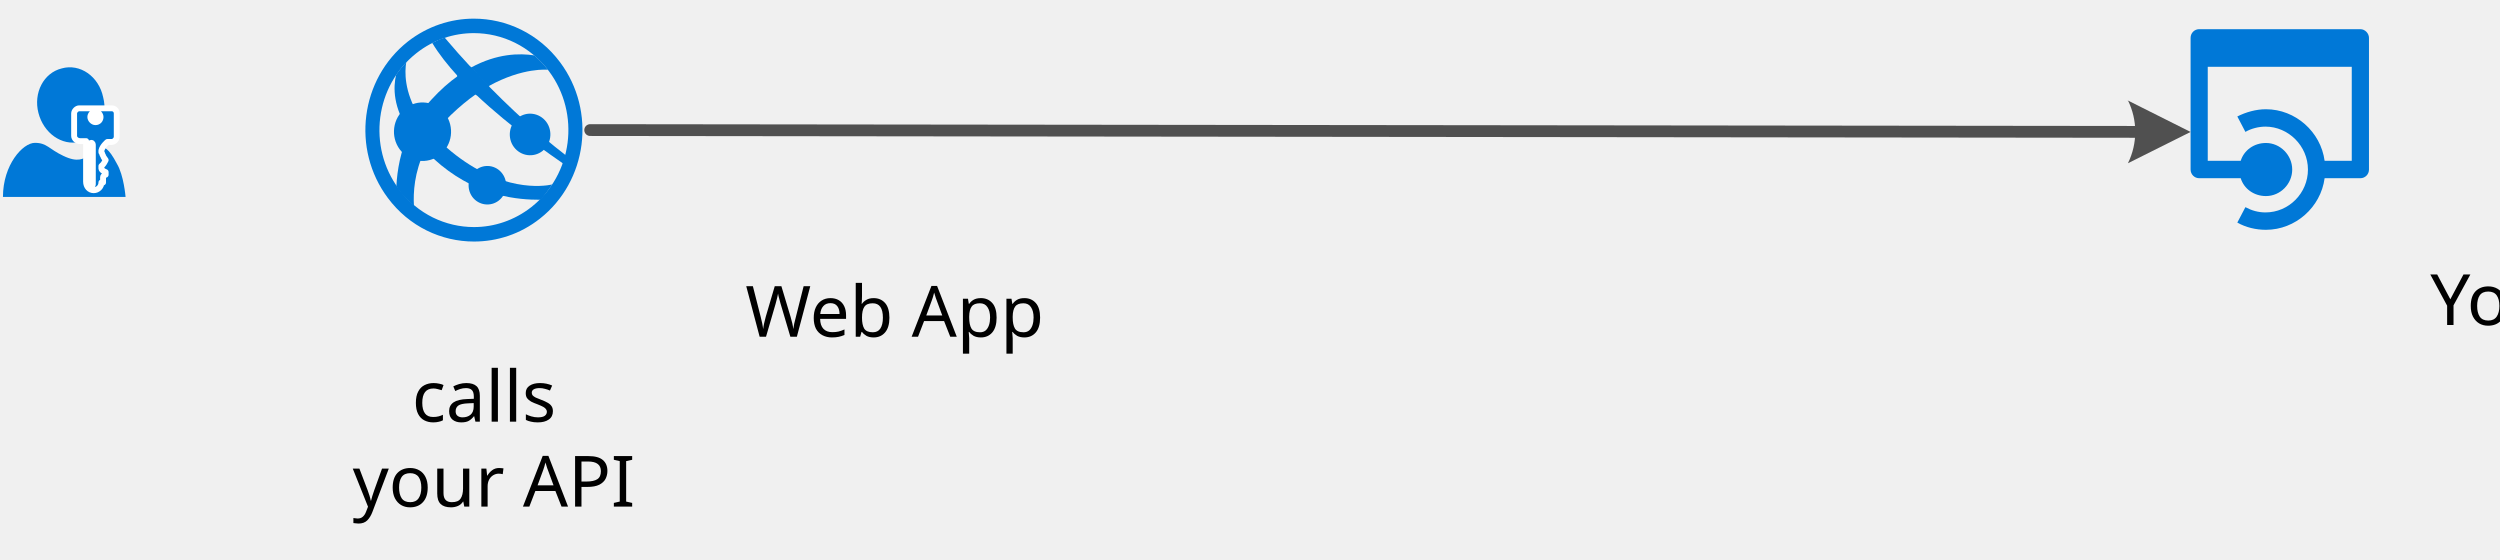
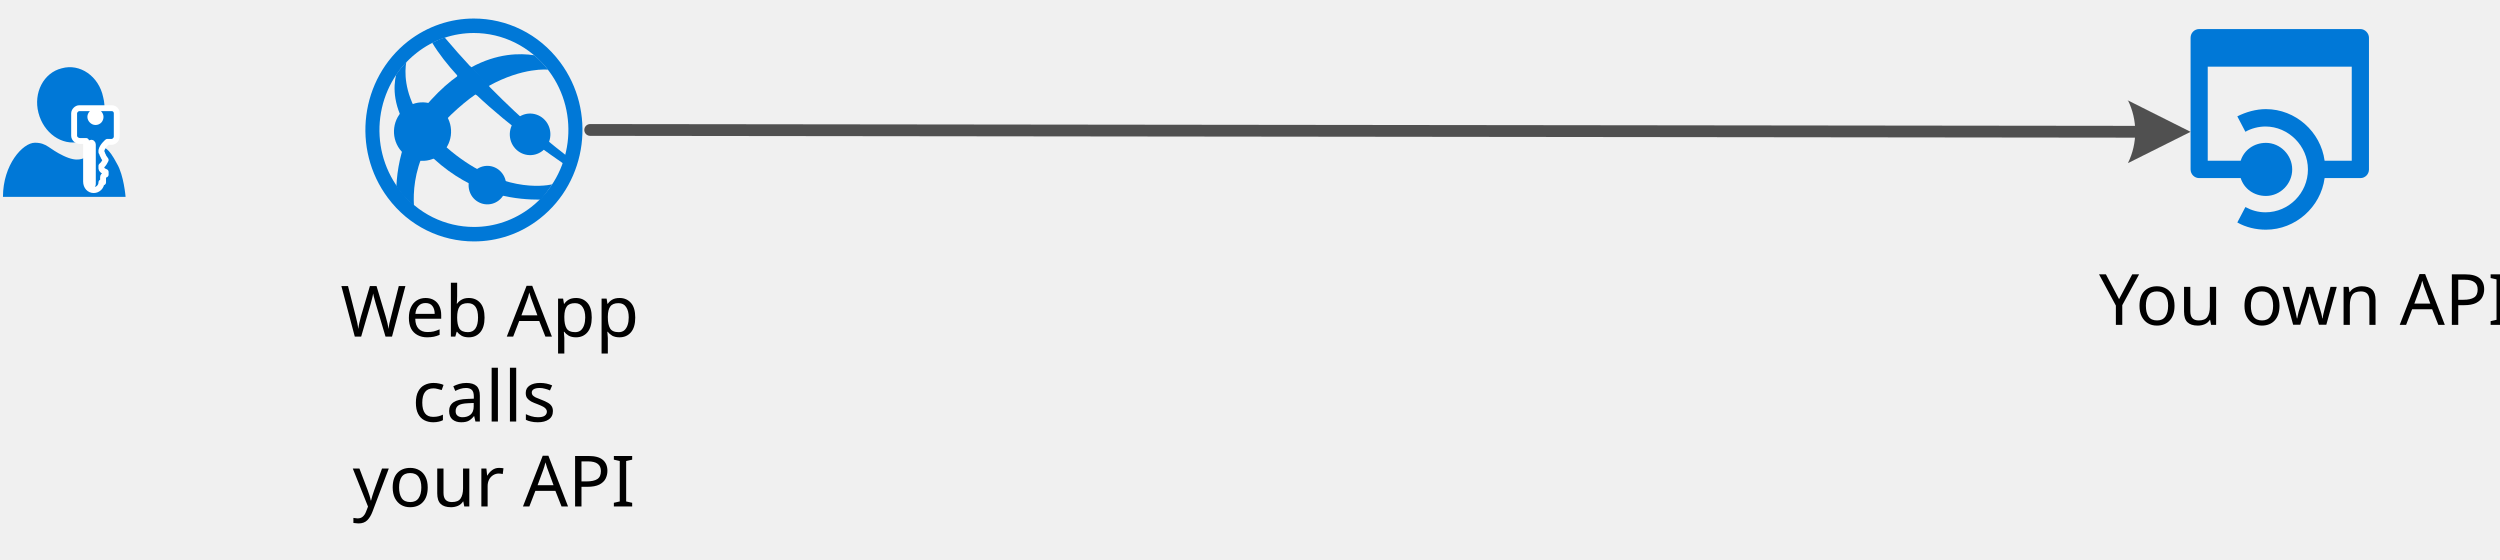
- <svg xmlns="http://www.w3.org/2000/svg" xmlns:ns1="http://schemas.microsoft.com/visio/2003/SVGExtensions/" xmlns:xlink="http://www.w3.org/1999/xlink" width="4.415in" height="0.988in" viewBox="0 0 317.864 71.103" xml:space="preserve" color-interpolation-filters="sRGB" class="st8">
-   <ns1:documentProperties ns1:langID="1036" ns1:metric="true" ns1:viewMarkup="false" />
-   <style type="text/css">
- 	
- 		.st1 {fill:#0078d7;stroke:none;stroke-linecap:round;stroke-linejoin:round;stroke-width:0.75}
- 		.st2 {fill:#000000;font-family:Calibri;font-size:0.75em}
- 		.st3 {font-size:1em}
- 		.st4 {fill:#0078d7;stroke:#ffffff;stroke-linecap:round;stroke-linejoin:round;stroke-width:0.75}
- 		.st5 {fill:#ffffff;stroke:none;stroke-linecap:round;stroke-linejoin:round;stroke-width:0.75}
- 		.st6 {marker-end:url(#mrkr5-71);stroke:#505050;stroke-linecap:round;stroke-linejoin:round;stroke-width:1.5}
- 		.st7 {fill:#505050;fill-opacity:1;stroke:#505050;stroke-opacity:1;stroke-width:0.373}
- 		.st8 {fill:none;fill-rule:evenodd;font-size:12px;overflow:visible;stroke-linecap:square;stroke-miterlimit:3}
- 	
- 	</style>
+ <svg xmlns="http://www.w3.org/2000/svg" xmlns:xlink="http://www.w3.org/1999/xlink" width="423.818" height="94.803" class="st8" color-interpolation-filters="sRGB" viewBox="0 0 317.864 71.103" xml:space="preserve">
+   <style type="text/css">.st1{fill:#0078d7;stroke:none;stroke-linecap:round;stroke-linejoin:round;stroke-width:.75}.st2{fill:#000;font-family:Calibri;font-size:.75em}.st3{font-size:1em}.st4,.st5{fill:#0078d7;stroke:#fff;stroke-linecap:round;stroke-linejoin:round;stroke-width:.75}.st5{fill:#fff;stroke:none}.st6,.st7{stroke:#505050}.st6{marker-end:url(#mrkr5-71);stroke-linecap:round;stroke-linejoin:round;stroke-width:1.5}.st7{fill:#505050;fill-opacity:1;stroke-opacity:1;stroke-width:.373}.st8{fill:none;fill-rule:evenodd;font-size:12px;overflow:visible;stroke-linecap:square;stroke-miterlimit:3}</style>
  <defs id="Markers">
    <g id="lend5">
-       <path d="M 2 1 L 0 0 L 1.981 -0.993 C 1.672 -0.365 1.673 0.373 1.985 1 " style="stroke:none" />
+       <path d="M 2 1 L 0 0 L 1.981 -0.993 C 1.672 -0.365 1.673 0.373 1.985 1" style="stroke:none" />
    </g>
-     <marker id="mrkr5-71" class="st7" ns1:arrowType="5" ns1:arrowSize="2" ns1:setback="4.69" refX="-4.69" orient="auto" markerUnits="strokeWidth" overflow="visible">
-       <use xlink:href="#lend5" transform="scale(-2.68,-2.68) " />
+     <marker id="mrkr5-71" class="st7" markerUnits="strokeWidth" orient="auto" overflow="visible" refX="-4.69">
+       <use transform="scale(-2.68,-2.68)" xlink:href="#lend5" />
    </marker>
  </defs>
-   <g ns1:mID="0" ns1:index="1" ns1:groupContext="foregroundPage">
-     <ns1:pageProperties ns1:drawingScale="0.0393701" ns1:pageScale="0.0393701" ns1:drawingUnits="24" ns1:shadowOffsetX="8.50394" ns1:shadowOffsetY="-8.50394" />
-     <ns1:layer ns1:name="Azure" ns1:index="0" />
-     <ns1:layer ns1:name="Connector" ns1:index="1" />
-     <g id="group314-1" transform="translate(44.6663,-40.4036)" ns1:mID="314" ns1:groupContext="group" ns1:layerMember="0">
-       <g id="group315-2" ns1:mID="315" ns1:groupContext="group" ns1:layerMember="0">
-         <g id="shape316-3" ns1:mID="316" ns1:groupContext="shape" ns1:layerMember="0">
-           <path d="M22.89 66.72 C20.71 68.43 18.14 69.26 15.6 69.26 C11.99 69.26 8.42 67.6 6.05 64.43 C2.02 59.02 3.02          51.29 8.29 47.14 C10.47 45.42 13.04 44.6 15.58 44.6 C19.2 44.6 22.76 46.27 25.13 49.44 C29.16 54.84          28.16 62.58 22.89 66.72 ZM26.55 48.31 C23.83 44.66 19.73 42.76 15.58 42.76 C12.66 42.76 9.7 43.71          7.19 45.67 C1.15 50.44 0 59.33 4.64 65.55 C7.35 69.2 11.46 71.1 15.6 71.1 C18.53 71.1 21.49 70.16          23.99 68.18 C30.03 63.42 31.18 54.52 26.55 48.31 Z" class="st1" />
+   <g>
+     <g id="group314-1" transform="translate(44.6663,-40.4036)">
+       <g id="group315-2">
+         <g id="shape316-3">
+           <path d="M22.89 66.72 C20.71 68.43 18.14 69.26 15.6 69.26 C11.99 69.26 8.42 67.6 6.05 64.43 C2.02 59.02 3.02 51.29 8.29 47.14 C10.47 45.42 13.04 44.6 15.58 44.6 C19.2 44.6 22.76 46.27 25.13 49.44 C29.16 54.84 28.16 62.58 22.89 66.72 ZM26.55 48.31 C23.83 44.66 19.73 42.76 15.58 42.76 C12.66 42.76 9.7 43.71 7.19 45.67 C1.15 50.44 0 59.33 4.64 65.55 C7.35 69.2 11.46 71.1 15.6 71.1 C18.53 71.1 21.49 70.16 23.99 68.18 C30.03 63.42 31.18 54.52 26.55 48.31 Z" class="st1" />
        </g>
      </g>
-       <g id="group317-5" transform="translate(4.95554,-4.39536)" ns1:mID="317" ns1:groupContext="group" ns1:layerMember="0">
-         <g id="group318-6" transform="translate(0.341805,-0.176482)" ns1:mID="318" ns1:groupContext="group" ns1:layerMember="0">
-           <g id="group319-7" transform="translate(0.437248,3.2685E-13)" ns1:mID="319" ns1:groupContext="group" ns1:layerMember="0">
-             <g id="shape320-8" ns1:mID="320" ns1:groupContext="shape" ns1:layerMember="0">
-               <path d="M3.62 64.08 C2.82 63.26 2.18 62.49 1.66 61.73 C0.51 64.14 0.1 66.63 0 68.61 C0.11 68.77 0.11            68.89 0.23 69.05 C0.81 69.81 1.53 70.53 2.23 71.1 C2.13 69.48 2.27 66.83 3.62 64.08 Z" class="st1" />
+       <g id="group317-5" transform="translate(4.95554,-4.39536)">
+         <g id="group318-6" transform="translate(0.341805,-0.176482)">
+           <g id="group319-7" transform="translate(0.437248,3.2685E-13)">
+             <g id="shape320-8">
+               <path d="M3.62 64.08 C2.82 63.26 2.18 62.49 1.66 61.73 C0.51 64.14 0.1 66.63 0 68.61 C0.11 68.77 0.11 68.89 0.23 69.05 C0.81 69.81 1.53 70.53 2.23 71.1 C2.13 69.48 2.27 66.83 3.62 64.08 Z" class="st1" />
            </g>
          </g>
-           <g id="shape321-10" ns1:mID="321" ns1:groupContext="shape" ns1:layerMember="0" transform="translate(3.29213,-8.97695)">
-             <path d="M4.94 63.61 C3.85 64.38 2.74 65.36 1.61 66.59 C0.99 67.25 0.46 67.94 0 68.63 C0.48 69.43 1.11 70.25           1.9 71.1 C2.49 70.24 3.22 69.38 4.1 68.53 C5.21 67.47 6.25 66.62 7.23 65.93 C6.43 65.17 5.65           64.4 4.94 63.61 Z" class="st1" />
+           <g id="shape321-10" transform="translate(3.29213,-8.97695)">
+             <path d="M4.94 63.61 C3.85 64.38 2.74 65.36 1.61 66.59 C0.99 67.25 0.46 67.94 0 68.63 C0.48 69.43 1.11 70.25 1.9 71.1 C2.49 70.24 3.22 69.38 4.1 68.53 C5.21 67.47 6.25 66.62 7.23 65.93 C6.43 65.17 5.65 64.4 4.94 63.61 Z" class="st1" />
          </g>
-           <g id="group322-12" transform="translate(9.93516,-15.1958)" ns1:mID="322" ns1:groupContext="group" ns1:layerMember="0">
-             <g id="shape323-13" ns1:mID="323" ns1:groupContext="shape" ns1:layerMember="0">
-               <path d="M9.77 69.03 C9.25 68.34 8.66 67.75 8.04 67.2 C6.18 66.91 3.3 66.94 0 68.74 C0.76 69.58 1.51            70.37 2.24 71.1 C6.64 68.67 9.77 69.03 9.77 69.03 Z" class="st1" />
+           <g id="group322-12" transform="translate(9.93516,-15.1958)">
+             <g id="shape323-13">
+               <path d="M9.77 69.03 C9.25 68.34 8.66 67.75 8.04 67.2 C6.18 66.91 3.3 66.94 0 68.74 C0.76 69.58 1.51 70.37 2.24 71.1 C6.64 68.67 9.77 69.03 9.77 69.03 Z" class="st1" />
            </g>
          </g>
-           <g id="group324-15" transform="translate(1.10162E-13,-9.38012)" ns1:mID="324" ns1:groupContext="group" ns1:layerMember="0">
-             <g id="shape325-16" ns1:mID="325" ns1:groupContext="shape" ns1:layerMember="0">
-               <path d="M2.1 71.1 C2.44 70.42 2.84 69.72 3.29 69.04 C1.4 65.97 1.49 63.43 1.69 62.24 C1.22 62.76 0.78            63.28 0.4 63.85 C0.02 65.46 -0 68.02 2.1 71.1 Z" class="st1" />
+           <g id="group324-15" transform="translate(1.10162E-13,-9.38012)">
+             <g id="shape325-16">
+               <path d="M2.1 71.1 C2.44 70.42 2.84 69.72 3.29 69.04 C1.4 65.97 1.49 63.43 1.69 62.24 C1.22 62.76 0.78 63.28 0.4 63.85 C0.02 65.46 -0 68.02 2.1 71.1 Z" class="st1" />
            </g>
          </g>
-           <g id="group326-18" transform="translate(4.05148,-0.740211)" ns1:mID="326" ns1:groupContext="group" ns1:layerMember="0">
-             <g id="shape327-19" ns1:mID="327" ns1:groupContext="shape" ns1:layerMember="0">
-               <path d="M3.41 65 C2.53 64.28 1.78 63.56 1.14 62.86 C0.68 63.52 0.31 64.17 0 64.81 C0.6 65.44 1.3 66.07            2.09 66.72 C7.01 70.73 11.9 71.1 14.65 71.1 C14.83 71.1 15.69 69.91 16.19 69.16 C14.96 69.42            9.7 70.11 3.41 65 Z" class="st1" />
+           <g id="group326-18" transform="translate(4.05148,-0.740211)">
+             <g id="shape327-19">
+               <path d="M3.41 65 C2.53 64.28 1.78 63.56 1.14 62.86 C0.68 63.52 0.31 64.17 0 64.81 C0.6 65.44 1.3 66.07 2.09 66.72 C7.01 70.73 11.9 71.1 14.65 71.1 C14.83 71.1 15.69 69.91 16.19 69.16 C14.96 69.42 9.7 70.11 3.41 65 Z" class="st1" />
            </g>
          </g>
-           <g id="group328-21" transform="translate(2.10339,-7.03041)" ns1:mID="328" ns1:groupContext="group" ns1:layerMember="0">
-             <g id="shape329-22" ns1:mID="329" ns1:groupContext="shape" ns1:layerMember="0">
-               <path d="M0 68.75 C0.51 69.51 1.15 70.29 1.95 71.1 C2.26 70.46 2.64 69.81 3.09 69.15 C2.3 68.3 1.67 67.48            1.19 66.69 C0.72 67.37 0.33 68.07 0 68.75 Z" class="st1" />
+           <g id="group328-21" transform="translate(2.10339,-7.03041)">
+             <g id="shape329-22">
+               <path d="M0 68.75 C0.51 69.51 1.15 70.29 1.95 71.1 C2.26 70.46 2.64 69.81 3.09 69.15 C2.3 68.3 1.67 67.48 1.19 66.69 C0.72 67.37 0.33 68.07 0 68.75 Z" class="st1" />
            </g>
          </g>
-           <g id="group330-24" transform="translate(10.5195,-5.3233)" ns1:mID="330" ns1:groupContext="group" ns1:layerMember="0">
-             <g id="shape331-25" ns1:mID="331" ns1:groupContext="shape" ns1:layerMember="0">
-               <path d="M0 62.28 C4.49 66.54 9.8 70.16 11.15 71.1 C11.29 70.75 11.38 70.41 11.48 70.05 C10.03 68.94            6.22 65.89 1.65 61.23 C1.12 61.52 0.57 61.88 0 62.28 Z" class="st1" />
+           <g id="group330-24" transform="translate(10.5195,-5.3233)">
+             <g id="shape331-25">
+               <path d="M0 62.28 C4.49 66.54 9.8 70.16 11.15 71.1 C11.29 70.75 11.38 70.41 11.48 70.05 C10.03 68.94 6.22 65.89 1.65 61.23 C1.12 61.52 0.57 61.88 0 62.28 Z" class="st1" />
            </g>
          </g>
-           <g id="group332-27" transform="translate(4.98729,-16.4714)" ns1:mID="332" ns1:groupContext="group" ns1:layerMember="0">
-             <g id="shape333-28" ns1:mID="333" ns1:groupContext="shape" ns1:layerMember="0">
-               <path d="M4.95 70.01 C3.85 68.83 2.73 67.57 1.59 66.22 C1.04 66.39 0.51 66.62 0 66.88 C0.84 68.29 1.97            69.71 3.24 71.1 C3.82 70.68 4.38 70.32 4.95 70.01 Z" class="st1" />
+           <g id="group332-27" transform="translate(4.98729,-16.4714)">
+             <g id="shape333-28">
+               <path d="M4.95 70.01 C3.85 68.83 2.73 67.57 1.59 66.22 C1.04 66.39 0.51 66.62 0 66.88 C0.84 68.29 1.97 69.71 3.24 71.1 C3.82 70.68 4.38 70.32 4.95 70.01 Z" class="st1" />
            </g>
          </g>
-           <g id="shape334-30" ns1:mID="334" ns1:groupContext="shape" ns1:layerMember="0" transform="translate(8.13763,-14.0503)">
-             <path d="M1.87 67.56 C1.31 67.87 0.57 68.33 0 68.75 C0.72 69.53 1.45 70.34 2.25 71.1 C2.82 70.7 3.59 70.22           4.12 69.91 C3.38 69.19 2.63 68.4 1.87 67.56 Z" class="st1" />
+           <g id="shape334-30" transform="translate(8.13763,-14.0503)">
+             <path d="M1.87 67.56 C1.31 67.87 0.57 68.33 0 68.75 C0.72 69.53 1.45 70.34 2.25 71.1 C2.82 70.7 3.59 70.22 4.12 69.91 C3.38 69.19 2.63 68.4 1.87 67.56 Z" class="st1" />
          </g>
-           <g id="shape335-32" ns1:mID="335" ns1:groupContext="shape" ns1:layerMember="0" transform="translate(8.1369,-14.0039)">
-             <path d="M1.67 67.41 C1.1 67.72 0.57 68.11 0 68.53 C0.72 69.32 1.74 70.34 2.54 71.1 C3.11 70.7 3.59 70.29           4.12 69.99 C3.38 69.27 2.42 68.24 1.67 67.41 Z" class="st1" />
+           <g id="shape335-32" transform="translate(8.1369,-14.0039)">
+             <path d="M1.67 67.41 C1.1 67.72 0.57 68.11 0 68.53 C0.72 69.32 1.74 70.34 2.54 71.1 C3.11 70.7 3.59 70.29 4.12 69.99 C3.38 69.27 2.42 68.24 1.67 67.41 Z" class="st1" />
          </g>
        </g>
-         <g id="group336-34" transform="translate(14.8617,-6.23662)" ns1:mID="336" ns1:groupContext="group" ns1:layerMember="0">
-           <g id="shape337-35" ns1:mID="337" ns1:groupContext="shape" ns1:layerMember="0">
-             <path d="M1.34 66.02 C0.22 66.9 0 68.57 0.86 69.72 C1.74 70.89 3.36 71.1 4.49 70.22 C5.61 69.34 5.83 67.67           4.97 66.51 C4.1 65.36 2.49 65.12 1.34 66.02 Z" class="st1" />
+         <g id="group336-34" transform="translate(14.8617,-6.23662)">
+           <g id="shape337-35">
+             <path d="M1.34 66.02 C0.22 66.9 0 68.57 0.86 69.72 C1.74 70.89 3.36 71.1 4.49 70.22 C5.61 69.34 5.83 67.67 4.97 66.51 C4.1 65.36 2.49 65.12 1.34 66.02 Z" class="st1" />
          </g>
        </g>
-         <g id="group338-37" transform="translate(9.65099,-2.13163E-13)" ns1:mID="338" ns1:groupContext="group" ns1:layerMember="0">
-           <g id="shape339-38" ns1:mID="339" ns1:groupContext="shape" ns1:layerMember="0">
-             <path d="M1.24 66.39 C0.2 67.21 -0 68.76 0.79 69.83 C1.6 70.9 3.1 71.1 4.15 70.28 C5.19 69.46 5.39 67.92           4.59 66.85 C3.79 65.77 2.29 65.57 1.24 66.39 Z" class="st1" />
+         <g id="group338-37" transform="translate(9.65099,-2.13163E-13)">
+           <g id="shape339-38">
+             <path d="M1.24 66.39 C0.2 67.21 -0 68.76 0.79 69.83 C1.6 70.9 3.1 71.1 4.15 70.28 C5.19 69.46 5.39 67.92 4.59 66.85 C3.79 65.77 2.29 65.57 1.24 66.39 Z" class="st1" />
          </g>
        </g>
-         <g id="group340-40" transform="translate(0,-5.36433)" ns1:mID="340" ns1:groupContext="group" ns1:layerMember="0">
-           <g id="shape341-41" ns1:mID="341" ns1:groupContext="shape" ns1:layerMember="0">
-             <path d="M1.89 63.94 C0.3 65.2 -0 67.52 1.21 69.15 C2.44 70.79 4.72 71.1 6.31 69.85 C7.9 68.6 8.2 66.27 6.98           64.62 C5.76 63.01 3.48 62.69 1.89 63.94 Z" class="st1" />
+         <g id="group340-40" transform="translate(0,-5.36433)">
+           <g id="shape341-41">
+             <path d="M1.89 63.94 C0.3 65.2 -0 67.52 1.21 69.15 C2.44 70.79 4.72 71.1 6.31 69.85 C7.9 68.6 8.2 66.27 6.98 64.62 C5.76 63.01 3.48 62.69 1.89 63.94 Z" class="st1" />
          </g>
        </g>
      </g>
-       <g id="shape314-43" ns1:mID="314" ns1:groupContext="groupContent" ns1:layerMember="0">
-         <ns1:textBlock ns1:margins="rect(4,4,4,4)" ns1:tabSpace="42.5197" />
-         <ns1:textRect cx="15.591" cy="91.304" width="43.96" height="40.404" />
-         <text x="-1.37" y="83.2" class="st2" ns1:langID="1033">
-           <ns1:paragraph ns1:horizAlign="1" />
-           <ns1:tabList />Web App<ns1:lf />
-           <tspan x="7.71" dy="1.2em" class="st3">calls <ns1:lf />
-           </tspan>
-           <tspan x="0.17" dy="1.2em" class="st3">your API</tspan>
+       <g id="shape314-43">
+         <text x="-1.37" y="83.2" class="st2">Web App<tspan x="7.71" class="st3" dy="1.2em">calls </tspan>
+           <tspan x=".17" class="st3" dy="1.2em">your API</tspan>
        </text>
      </g>
    </g>
-     <g id="shape342-47" ns1:mID="342" ns1:groupContext="shape" ns1:layerMember="0" transform="translate(278.525,-41.8955)">
-       <ns1:textBlock ns1:margins="rect(4,4,4,4)" ns1:tabSpace="42.5197" />
-       <ns1:textRect cx="11.339" cy="80.504" width="56.01" height="18.804" />
-       <path d="M21.59 45.59 L1.09 45.59 C0.49 45.59 0 46.08 0 46.69 L0 63.44 C0 64.05 0.49 64.54 1.09 64.54 L6.37 64.54 C6.79        65.89 8.06 66.81 9.58 66.81 C11.4 66.81 12.92 65.28 12.92 63.44 C12.92 61.6 11.4 60.06 9.58 60.06 C8.06        60.06 6.79 60.98 6.37 62.33 L2.18 62.33 L2.18 50.37 L20.49 50.37 L20.49 62.33 L17.04 62.33 C16.55 58.65        13.34 55.77 9.58 55.77 C8.31 55.77 7.03 56.14 5.94 56.69 L6.97 58.65 C7.7 58.22 8.67 57.98 9.52 57.98 C12.43        57.98 14.92 60.43 14.92 63.44 C14.92 66.44 12.49 68.89 9.52 68.89 C8.61 68.89 7.76 68.65 6.97 68.22 L5.94        70.18 C7.03 70.8 8.31 71.1 9.58 71.1 C13.34 71.1 16.55 68.22 17.04 64.54 L21.59 64.54 C22.19 64.54 22.68        64.05 22.68 63.44 L22.68 46.69 C22.68 46.14 22.19 45.59 21.59 45.59 Z" class="st1" />
-       <text x="-11.64" y="83.2" class="st2" ns1:langID="1033">
-         <ns1:paragraph ns1:horizAlign="1" />
-         <ns1:tabList />You own API</text>
+     <g id="shape342-47" transform="translate(278.525,-41.8955)">
+       <path d="M21.59 45.59 L1.09 45.59 C0.49 45.59 0 46.08 0 46.69 L0 63.44 C0 64.05 0.49 64.54 1.09 64.54 L6.37 64.54 C6.79 65.89 8.06 66.81 9.58 66.81 C11.4 66.81 12.92 65.28 12.92 63.44 C12.92 61.6 11.4 60.06 9.58 60.06 C8.06 60.06 6.79 60.98 6.37 62.33 L2.18 62.33 L2.18 50.37 L20.49 50.37 L20.49 62.33 L17.04 62.33 C16.55 58.65 13.34 55.77 9.58 55.77 C8.31 55.77 7.03 56.14 5.94 56.69 L6.97 58.65 C7.7 58.22 8.67 57.98 9.52 57.98 C12.43 57.98 14.92 60.43 14.92 63.44 C14.92 66.44 12.49 68.89 9.52 68.89 C8.61 68.89 7.76 68.65 6.97 68.22 L5.94 70.18 C7.03 70.8 8.31 71.1 9.58 71.1 C13.34 71.1 16.55 68.22 17.04 64.54 L21.59 64.54 C22.19 64.54 22.68 64.05 22.68 63.44 L22.68 46.69 C22.68 46.14 22.19 45.59 21.59 45.59 Z" class="st1" />
+       <text x="-11.64" y="83.2" class="st2">You own API</text>
    </g>
-     <g id="group343-50" transform="translate(0.375,-46.0729)" ns1:mID="343" ns1:groupContext="group" ns1:layerMember="0">
-       <g id="group344-51" ns1:mID="344" ns1:groupContext="group" ns1:layerMember="0">
-         <g id="group345-52" ns1:mID="345" ns1:groupContext="group" ns1:layerMember="0">
-           <g id="group346-53" transform="translate(3.8518,-6.4617)" ns1:mID="346" ns1:groupContext="group" ns1:layerMember="0">
-             <g id="shape347-54" ns1:mID="347" ns1:groupContext="shape" ns1:layerMember="0">
-               <path d="M3.62 61.22 C1.32 61.78 0 64.33 0.66 66.88 C1.32 69.44 3.62 71.1 5.93 70.55 C8.23 69.99 9.55            67.44 8.89 64.89 C8.34 62.22 5.93 60.56 3.62 61.22 Z" class="st1" />
+     <g id="group343-50" transform="translate(0.375,-46.0729)">
+       <g id="group344-51">
+         <g id="group345-52">
+           <g id="group346-53" transform="translate(3.8518,-6.4617)">
+             <g id="shape347-54">
+               <path d="M3.62 61.22 C1.32 61.78 0 64.33 0.66 66.88 C1.32 69.44 3.62 71.1 5.93 70.55 C8.23 69.99 9.55 67.44 8.89 64.89 C8.34 62.22 5.93 60.56 3.62 61.22 Z" class="st1" />
            </g>
          </g>
-           <g id="group348-56" ns1:mID="348" ns1:groupContext="group" ns1:layerMember="0">
-             <g id="shape349-57" ns1:mID="349" ns1:groupContext="shape" ns1:layerMember="0">
-               <path d="M12.41 64.77 C11.97 64.77 11.53 65.55 10.87 65.88 C10.21 66.22 9.55 66.77 7.69 65.88 C5.82 65            5.6 64.22 4.06 64.22 C2.53 64.22 0 67 0 71.1 L15.59 71.1 C15.59 71.1 15.37 68.33 14.49 66.88            C13.39 64.77 12.85 64.77 12.41 64.77 Z" class="st1" />
+           <g id="group348-56">
+             <g id="shape349-57">
+               <path d="M12.41 64.77 C11.97 64.77 11.53 65.55 10.87 65.88 C10.21 66.22 9.55 66.77 7.69 65.88 C5.82 65 5.6 64.22 4.06 64.22 C2.53 64.22 0 67 0 71.1 L15.59 71.1 C15.59 71.1 15.37 68.33 14.49 66.88 C13.39 64.77 12.85 64.77 12.41 64.77 Z" class="st1" />
            </g>
          </g>
        </g>
      </g>
-       <g id="group350-59" transform="translate(9.0485,-0.85947)" ns1:mID="350" ns1:groupContext="group" ns1:layerMember="0">
-         <g id="shape351-60" ns1:mID="351" ns1:groupContext="shape" ns1:layerMember="0">
-           <path d="M4.77 60.69 L0.65 60.69 C0.33 60.69 0 61.02 0 61.35 L0 64.2 C0 64.53 0.33 64.86 0.76 64.86 L1.52 64.86          L1.52 70.01 C1.52 70.66 1.95 71.1 2.49 71.1 C3.03 71.1 3.47 70.66 3.47 70.12 C3.58 70.12 3.68 70.12          3.68 70.12 C3.68 70.12 3.68 69.57 3.68 69.46 C3.68 69.24 4.01 69.13 4.01 69.13 C4.01 69.13 4.01          68.8 4.01 68.8 C3.68 68.69 3.47 68.47 3.47 68.36 L3.47 68.03 C3.58 67.93 3.68 67.82 3.68 67.82 C3.79          67.71 4.01 67.27 4.01 67.27 C4.01 67.27 3.68 66.83 3.68 66.72 C3.58 66.61 3.58 66.39 3.47 66.28          L3.47 66.06 C3.58 65.51 4.23 64.97 4.23 64.97 L4.77 64.97 C5.09 64.97 5.42 64.64 5.42 64.31 L5.42          61.35 C5.42 61.02 5.2 60.69 4.77 60.69 ZM2.38 70.23 C2.38 70.45 2.38 70.55 2.17 70.55 C1.95 70.55          1.95 70.34 1.95 70.23 L1.95 65.4 C1.95 65.19 2.06 65.08 2.17 65.08 C2.38 65.08 2.38 65.3 2.38 65.4          L2.38 70.23 ZM2.71 62.45 C2.38 62.45 2.06 62.12 2.06 61.79 C2.06 61.46 2.38 61.13 2.71 61.13 C3.03          61.13 3.36 61.46 3.36 61.79 C3.36 62.12 3.14 62.45 2.71 62.45 Z" class="st4" />
+       <g id="group350-59" transform="translate(9.0485,-0.85947)">
+         <g id="shape351-60">
+           <path d="M4.77 60.69 L0.65 60.69 C0.33 60.69 0 61.02 0 61.35 L0 64.2 C0 64.53 0.33 64.86 0.76 64.86 L1.52 64.86 L1.52 70.01 C1.52 70.66 1.95 71.1 2.49 71.1 C3.03 71.1 3.47 70.66 3.47 70.12 C3.58 70.12 3.68 70.12 3.68 70.12 C3.68 70.12 3.68 69.57 3.68 69.46 C3.68 69.24 4.01 69.13 4.01 69.13 C4.01 69.13 4.01 68.8 4.01 68.8 C3.68 68.69 3.47 68.47 3.47 68.36 L3.47 68.03 C3.58 67.93 3.68 67.82 3.68 67.82 C3.79 67.71 4.01 67.27 4.01 67.27 C4.01 67.27 3.68 66.83 3.68 66.72 C3.58 66.61 3.58 66.39 3.47 66.28 L3.47 66.06 C3.58 65.51 4.23 64.97 4.23 64.97 L4.77 64.97 C5.09 64.97 5.42 64.64 5.42 64.31 L5.42 61.35 C5.42 61.02 5.2 60.69 4.77 60.69 ZM2.38 70.23 C2.38 70.45 2.38 70.55 2.17 70.55 C1.95 70.55 1.95 70.34 1.95 70.23 L1.95 65.4 C1.95 65.19 2.06 65.08 2.17 65.08 C2.38 65.08 2.38 65.3 2.38 65.4 L2.38 70.23 ZM2.71 62.45 C2.38 62.45 2.06 62.12 2.06 61.79 C2.06 61.46 2.38 61.13 2.71 61.13 C3.03 61.13 3.36 61.46 3.36 61.79 C3.36 62.12 3.14 62.45 2.71 62.45 Z" class="st4" />
        </g>
-         <g id="shape352-62" ns1:mID="352" ns1:groupContext="shape" ns1:layerMember="0" transform="translate(1.92482,-0.570755)">
-           <path d="M0.22 71.1 C0.11 71.1 0 70.99 0 70.88 L0 65.88 C0 65.77 0.11 65.66 0.22 65.66 C0.33 65.66 0.44 65.77          0.44 65.88 L0.44 70.99 C0.44 71.1 0.33 71.1 0.22 71.1 Z" class="st5" />
+         <g id="shape352-62" transform="translate(1.92482,-0.570755)">
+           <path d="M0.22 71.1 C0.11 71.1 0 70.99 0 70.88 L0 65.88 C0 65.77 0.11 65.66 0.22 65.66 C0.33 65.66 0.44 65.77 0.44 65.88 L0.44 70.99 C0.44 71.1 0.33 71.1 0.22 71.1 Z" class="st5" />
        </g>
-         <g id="shape353-64" ns1:mID="353" ns1:groupContext="shape" ns1:layerMember="0" transform="translate(2.05993,-8.66317)">
-           <ellipse cx="0.659" cy="70.436" rx="0.659" ry="0.666" class="st5" />
+         <g id="shape353-64" transform="translate(2.05993,-8.66317)">
+           <ellipse cx=".659" cy="70.436" class="st5" rx=".659" ry=".666" />
        </g>
      </g>
    </g>
-     <g id="shape354-66" ns1:mID="354" ns1:groupContext="shape" ns1:layerMember="1;0" transform="translate(75.0386,-61.5474)">
+     <g id="shape354-66" transform="translate(75.0386,-61.5474)">
      <path d="M0 78.07 L196.45 78.3" class="st6" />
    </g>
  </g>
</svg>
